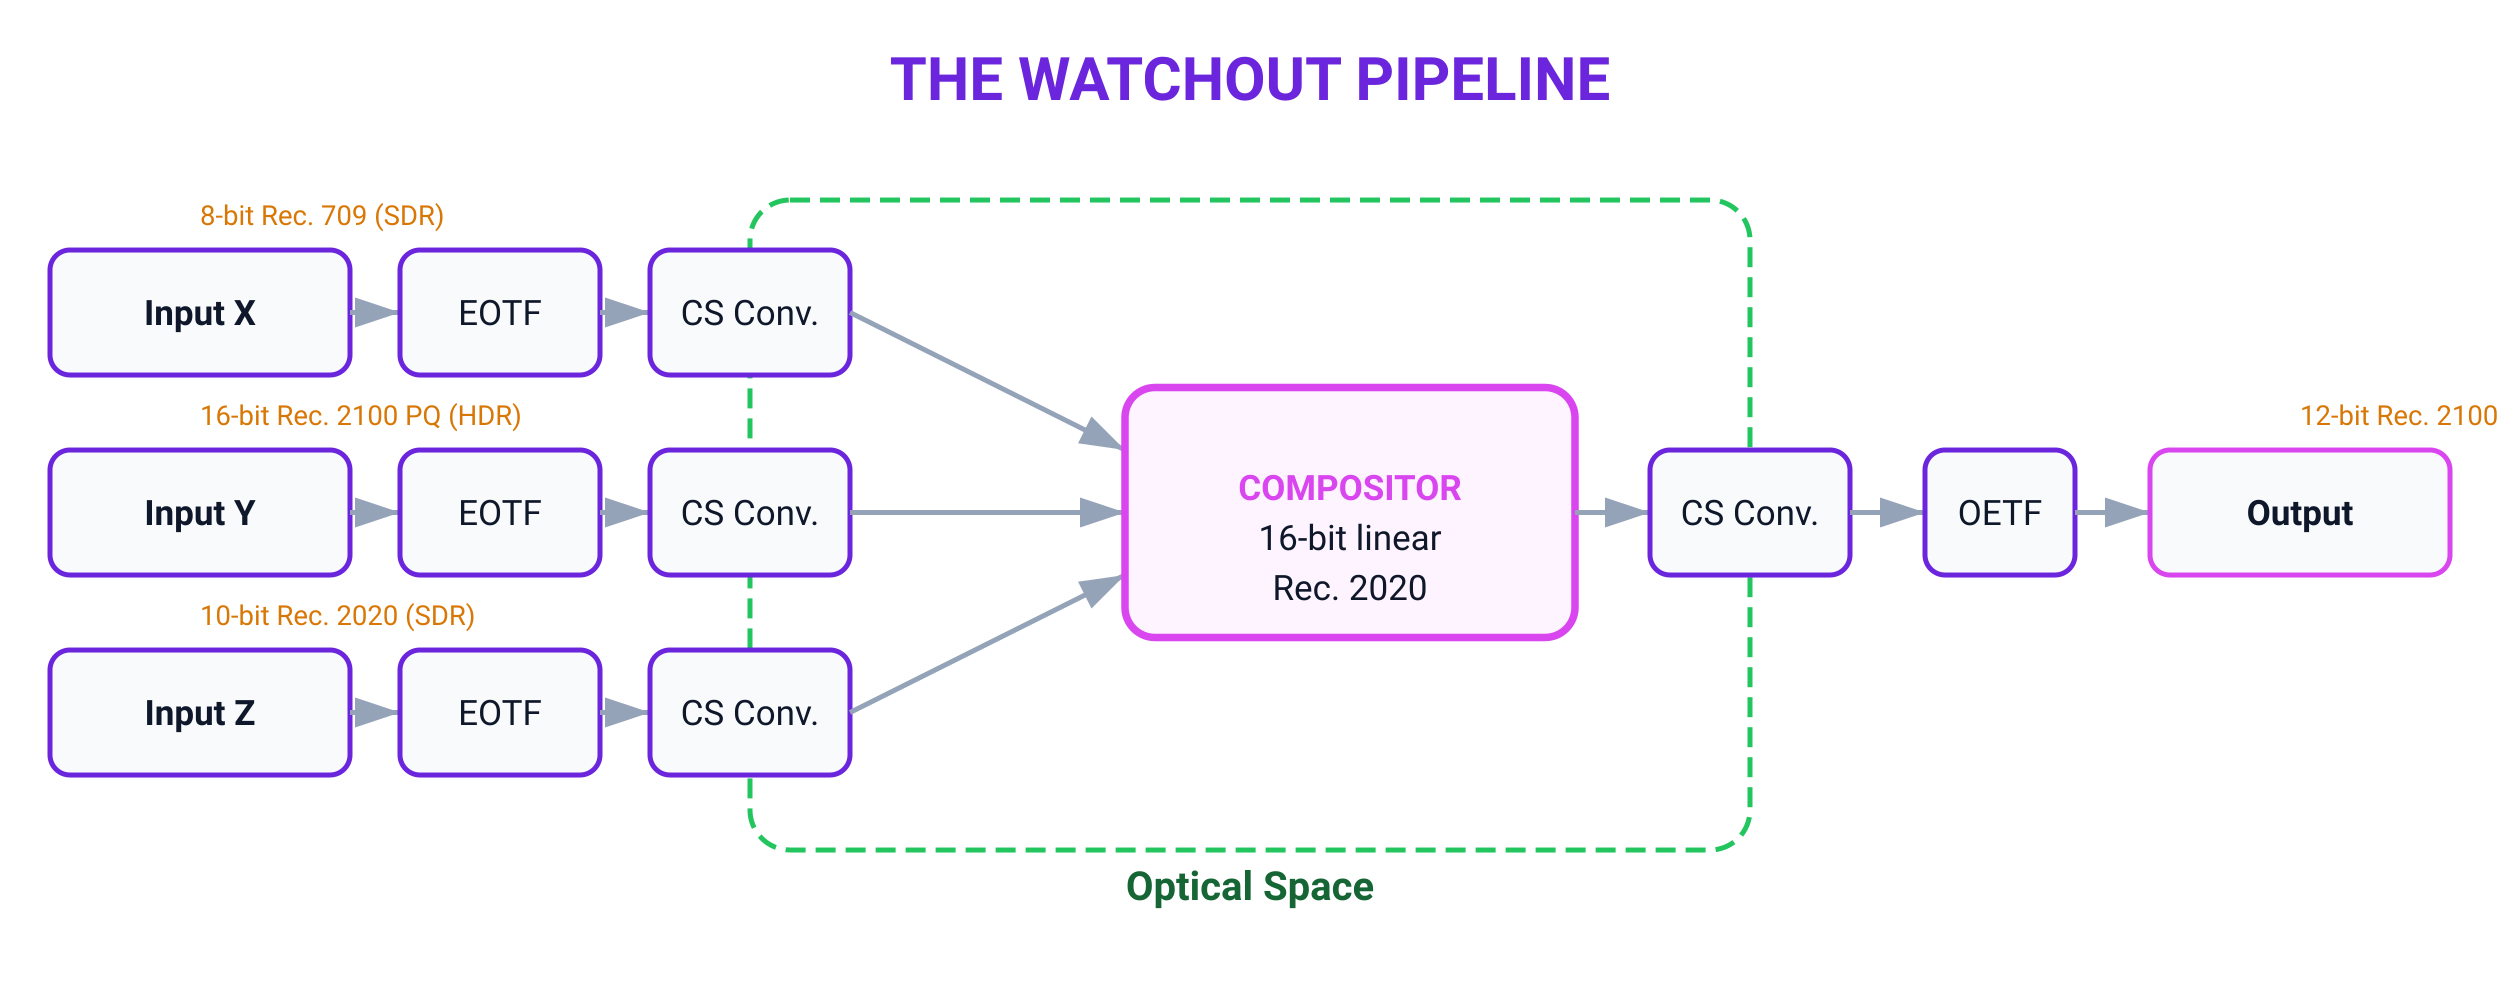
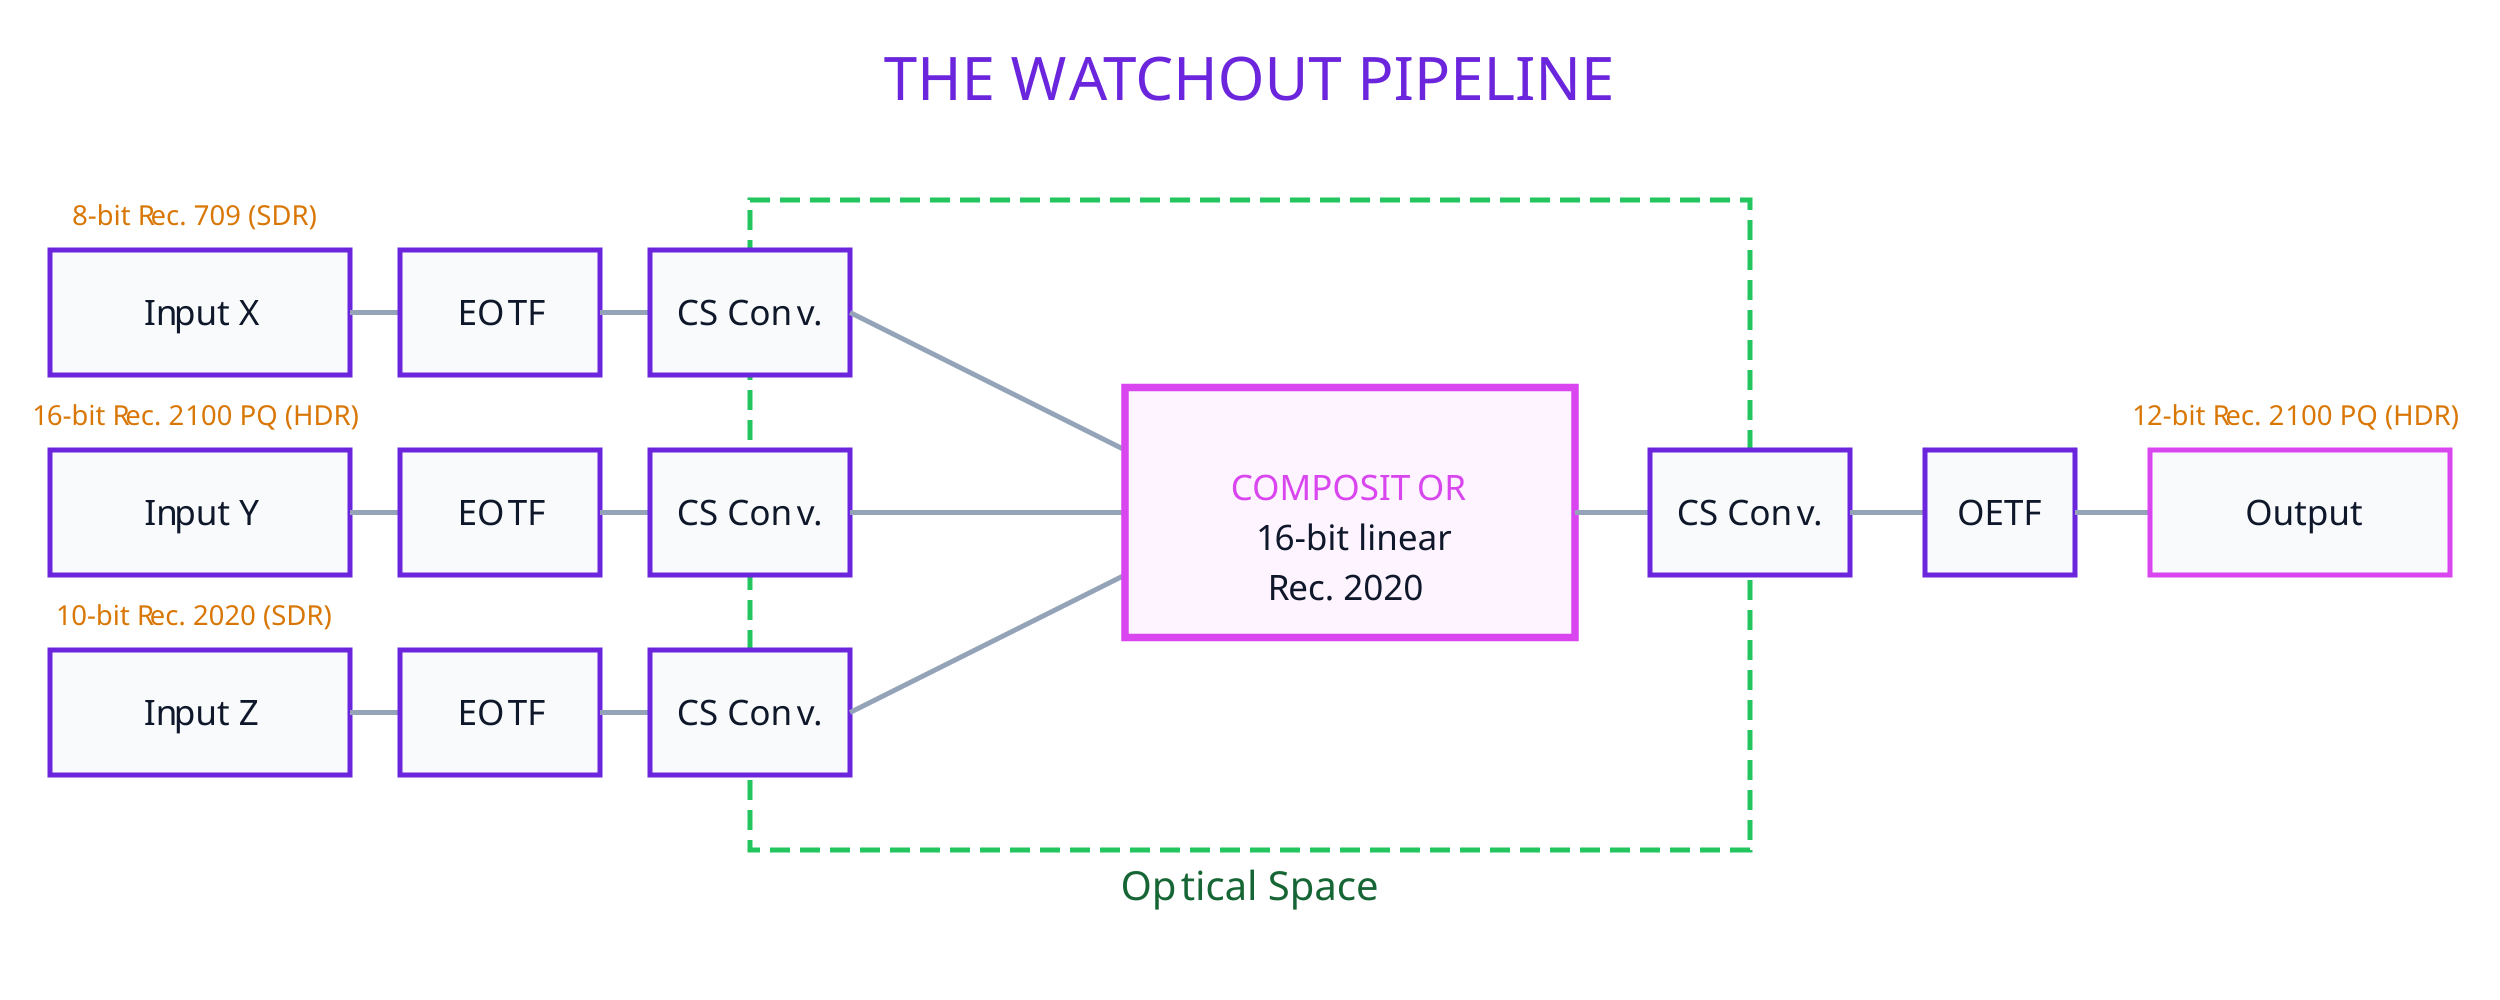
- <svg xmlns="http://www.w3.org/2000/svg" width="1000" height="400" viewBox="0 0 1000 400">
-   <defs>
-     <style>
-       .box { fill: #f8fafc; stroke: #6B25DD; stroke-width: 2; rx: 8; ry: 8; }
-       .box-compositor { fill: #fdf4ff; stroke: #d946ef; stroke-width: 3; rx: 12; ry: 12; }
-       .optical-space { fill: none; stroke: #22c55e; stroke-width: 2; stroke-dasharray: 8 4; rx: 16; ry: 16; }
-       .line { stroke: #94a3b8; stroke-width: 2; fill: none; marker-end: url(#arrow); }
-       text { font-family: -apple-system, BlinkMacSystemFont, "Segoe UI", Roboto, Helvetica, Arial, sans-serif; }
-       .text { font-size: 14px; text-anchor: middle; fill: #0f172a; }
-       .text-sub { font-size: 11px; fill: #64748b; }
-       .text-title { font-size: 24px; font-weight: 700; fill: #6B25DD; text-anchor: middle; }
-       .text-label { font-size: 12px; font-weight: 600; fill: #166534; text-anchor: middle; }
-     </style>
-     <marker id="arrow" markerWidth="10" markerHeight="10" refX="9" refY="3" orient="auto" markerUnits="strokeWidth">
-       <path d="M0,0 L0,6 L9,3 z" fill="#94a3b8" />
-     </marker>
-   </defs>
-   <text x="500" y="40" class="text-title">THE WATCHOUT PIPELINE</text>
-   <rect x="300" y="80" width="400" height="260" class="optical-space" />
-   <text x="500" y="360" class="text-label" style="font-size: 16px;">Optical Space</text>
-   <g transform="translate(20, 100)">
-     <text x="60" y="-10" class="text-sub" style="fill:#d97706">8-bit Rec. 709 (SDR)</text>
-     <rect width="120" height="50" class="box" />
-     <text x="60" y="30" class="text" style="font-weight:600">Input X</text>
+ <svg xmlns="http://www.w3.org/2000/svg" width="100%" height="100%" viewBox="0 0 1000 400" version="1.1" xml:space="preserve" style="fill-rule:evenodd;clip-rule:evenodd;">
+   <g transform="matrix(1,0,0,1,500,40)">
+     <text x="-146.49px" y="0px" style="font-family:'Futura-Medium', 'Futura', sans-serif;font-weight:500;font-size:24px;fill:rgb(107,37,221);">THE W<tspan x="-72.416px -55.646px -44.713px -27.393px -9.791px " y="0px 0px 0px 0px 0px ">ATCHO</tspan>UT PIPELINE</text>
  </g>
-   <path d="M140,125 L160,125" class="line" />
-   <g transform="translate(160, 100)">
-     <rect width="80" height="50" class="box" />
-     <text x="40" y="30" class="text">EOTF</text>
+   <rect x="300" y="80" width="400" height="260" style="fill:none;stroke:rgb(34,197,94);stroke-width:2px;stroke-dasharray:8,4;" />
+   <g transform="matrix(1,0,0,1,500,360)">
+     <text x="-51.762px" y="0px" style="font-family:'Futura-Medium', 'Futura', sans-serif;font-weight:500;font-size:16px;fill:rgb(22,101,52);">Op<tspan x="-27.73px -23.355px " y="0px 0px ">ti</tspan>cal Space</text>
  </g>
-   <path d="M240,125 L260,125" class="line" />
-   <g transform="translate(260, 100)">
-     <rect width="80" height="50" class="box" />
-     <text x="40" y="30" class="text">CS Conv.</text>
+   <g transform="matrix(1,0,0,1,20,100)">
+     <g transform="matrix(1,0,0,1,60,-10)">
+       <text x="-51.162px" y="0px" style="font-family:'Futura-Medium', 'Futura', sans-serif;font-weight:500;font-size:11px;fill:rgb(217,119,6);">8-bit R<tspan x="-19.795px -13.71px " y="0px 0px ">ec</tspan>. 709 (SDR)</text>
+     </g>
+     <rect x="0" y="0" width="120" height="50" style="fill:rgb(248,250,252);stroke:rgb(107,37,221);stroke-width:2px;" />
+     <g transform="matrix(1,0,0,1,60,30)">
+       <text x="-22.398px" y="0px" style="font-family:'Futura-Medium', 'Futura', sans-serif;font-weight:500;font-size:14px;fill:rgb(15,23,42);">In<tspan x="-10.421px -2.027px " y="0px 0px ">pu</tspan>t X</text>
+     </g>
  </g>
-   <path d="M340,125 L450,180" class="line" />
-   <g transform="translate(20, 180)">
-     <text x="60" y="-10" class="text-sub" style="fill:#d97706">16-bit Rec. 2100 PQ (HDR)</text>
-     <rect width="120" height="50" class="box" />
-     <text x="60" y="30" class="text" style="font-weight:600">Input Y</text>
+   <path d="M140,125L160,125" style="fill:none;fill-rule:nonzero;stroke:rgb(148,163,184);stroke-width:2px;" />
+   <g transform="matrix(1,0,0,1,160,100)">
+     <rect x="0" y="0" width="80" height="50" style="fill:rgb(248,250,252);stroke:rgb(107,37,221);stroke-width:2px;" />
+     <g transform="matrix(1,0,0,1,40,30)">
+       <text x="-16.96px" y="0px" style="font-family:'Futura-Medium', 'Futura', sans-serif;font-weight:500;font-size:14px;fill:rgb(15,23,42);">EO<tspan x="3.09px 9.844px " y="0px 0px ">TF</tspan>
+       </text>
+     </g>
  </g>
-   <path d="M140,205 L160,205" class="line" />
-   <g transform="translate(160, 180)">
-     <rect width="80" height="50" class="box" />
-     <text x="40" y="30" class="text">EOTF</text>
+   <path d="M240,125L260,125" style="fill:none;fill-rule:nonzero;stroke:rgb(148,163,184);stroke-width:2px;" />
+   <g transform="matrix(1,0,0,1,260,100)">
+     <rect x="0" y="0" width="80" height="50" style="fill:rgb(248,250,252);stroke:rgb(107,37,221);stroke-width:2px;" />
+     <g transform="matrix(1,0,0,1,40,30)">
+       <text x="-29.282px" y="0px" style="font-family:'Futura-Medium', 'Futura', sans-serif;font-weight:500;font-size:14px;fill:rgb(15,23,42);">CS Con<tspan x="18.7px 24.961px " y="0px 0px ">v.</tspan>
+       </text>
+     </g>
  </g>
-   <path d="M240,205 L260,205" class="line" />
-   <g transform="translate(260, 180)">
-     <rect width="80" height="50" class="box" />
-     <text x="40" y="30" class="text">CS Conv.</text>
+   <path d="M340,125L450,180" style="fill:none;fill-rule:nonzero;stroke:rgb(148,163,184);stroke-width:2px;" />
+   <g transform="matrix(1,0,0,1,20,180)">
+     <g transform="matrix(1,0,0,1,60,-10)">
+       <text x="-67.085px" y="0px" style="font-family:'Futura-Medium', 'Futura', sans-serif;font-weight:500;font-size:11px;fill:rgb(217,119,6);">1<tspan x="-61.263px -54.474px " y="0px 0px ">6-</tspan>bit R<tspan x="-29.896px -23.81px " y="0px 0px ">ec</tspan>. 2<tspan x="-5.914px 0.215px 7.004px " y="0px 0px 0px ">100</tspan> PQ (HDR)</text>
+     </g>
+     <rect x="0" y="0" width="120" height="50" style="fill:rgb(248,250,252);stroke:rgb(107,37,221);stroke-width:2px;" />
+     <g transform="matrix(1,0,0,1,60,30)">
+       <text x="-22.275px" y="0px" style="font-family:'Futura-Medium', 'Futura', sans-serif;font-weight:500;font-size:14px;fill:rgb(15,23,42);">In<tspan x="-10.298px -1.904px " y="0px 0px ">pu</tspan>t Y</text>
+     </g>
  </g>
-   <path d="M340,205 L450,205" class="line" />
-   <g transform="translate(20, 260)">
-     <text x="60" y="-10" class="text-sub" style="fill:#d97706">10-bit Rec. 2020 (SDR)</text>
-     <rect width="120" height="50" class="box" />
-     <text x="60" y="30" class="text" style="font-weight:600">Input Z</text>
+   <path d="M140,205L160,205" style="fill:none;fill-rule:nonzero;stroke:rgb(148,163,184);stroke-width:2px;" />
+   <g transform="matrix(1,0,0,1,160,180)">
+     <rect x="0" y="0" width="80" height="50" style="fill:rgb(248,250,252);stroke:rgb(107,37,221);stroke-width:2px;" />
+     <g transform="matrix(1,0,0,1,40,30)">
+       <text x="-16.96px" y="0px" style="font-family:'Futura-Medium', 'Futura', sans-serif;font-weight:500;font-size:14px;fill:rgb(15,23,42);">EO<tspan x="3.09px 9.844px " y="0px 0px ">TF</tspan>
+       </text>
+     </g>
  </g>
-   <path d="M140,285 L160,285" class="line" />
-   <g transform="translate(160, 260)">
-     <rect width="80" height="50" class="box" />
-     <text x="40" y="30" class="text">EOTF</text>
+   <path d="M240,205L260,205" style="fill:none;fill-rule:nonzero;stroke:rgb(148,163,184);stroke-width:2px;" />
+   <g transform="matrix(1,0,0,1,260,180)">
+     <rect x="0" y="0" width="80" height="50" style="fill:rgb(248,250,252);stroke:rgb(107,37,221);stroke-width:2px;" />
+     <g transform="matrix(1,0,0,1,40,30)">
+       <text x="-29.282px" y="0px" style="font-family:'Futura-Medium', 'Futura', sans-serif;font-weight:500;font-size:14px;fill:rgb(15,23,42);">CS Con<tspan x="18.7px 24.961px " y="0px 0px ">v.</tspan>
+       </text>
+     </g>
  </g>
-   <path d="M240,285 L260,285" class="line" />
-   <g transform="translate(260, 260)">
-     <rect width="80" height="50" class="box" />
-     <text x="40" y="30" class="text">CS Conv.</text>
+   <path d="M340,205L450,205" style="fill:none;fill-rule:nonzero;stroke:rgb(148,163,184);stroke-width:2px;" />
+   <g transform="matrix(1,0,0,1,20,260)">
+     <g transform="matrix(1,0,0,1,60,-10)">
+       <text x="-57.621px" y="0px" style="font-family:'Futura-Medium', 'Futura', sans-serif;font-weight:500;font-size:11px;fill:rgb(217,119,6);">1<tspan x="-51.493px -44.704px " y="0px 0px ">0-</tspan>bit R<tspan x="-20.125px -14.04px " y="0px 0px ">ec</tspan>. 2020 (SDR)</text>
+     </g>
+     <rect x="0" y="0" width="120" height="50" style="fill:rgb(248,250,252);stroke:rgb(107,37,221);stroke-width:2px;" />
+     <g transform="matrix(1,0,0,1,60,30)">
+       <text x="-22.449px" y="0px" style="font-family:'Futura-Medium', 'Futura', sans-serif;font-weight:500;font-size:14px;fill:rgb(15,23,42);">In<tspan x="-10.473px -2.078px " y="0px 0px ">pu</tspan>t Z</text>
+     </g>
  </g>
-   <path d="M340,285 L450,230" class="line" />
-   <g transform="translate(450, 155)">
-     <rect width="180" height="100" class="box-compositor" />
-     <text x="90" y="45" class="text" style="font-weight:700; fill:#d946ef">COMPOSITOR</text>
-     <text x="90" y="65" class="text">16-bit linear</text>
-     <text x="90" y="85" class="text">Rec. 2020</text>
+   <path d="M140,285L160,285" style="fill:none;fill-rule:nonzero;stroke:rgb(148,163,184);stroke-width:2px;" />
+   <g transform="matrix(1,0,0,1,160,260)">
+     <rect x="0" y="0" width="80" height="50" style="fill:rgb(248,250,252);stroke:rgb(107,37,221);stroke-width:2px;" />
+     <g transform="matrix(1,0,0,1,40,30)">
+       <text x="-16.96px" y="0px" style="font-family:'Futura-Medium', 'Futura', sans-serif;font-weight:500;font-size:14px;fill:rgb(15,23,42);">EO<tspan x="3.09px 9.844px " y="0px 0px ">TF</tspan>
+       </text>
+     </g>
  </g>
-   <path d="M630,205 L660,205" class="line" />
-   <g transform="translate(660, 180)">
-     <rect width="80" height="50" class="box" />
-     <text x="40" y="30" class="text">CS Conv.</text>
+   <path d="M240,285L260,285" style="fill:none;fill-rule:nonzero;stroke:rgb(148,163,184);stroke-width:2px;" />
+   <g transform="matrix(1,0,0,1,260,260)">
+     <rect x="0" y="0" width="80" height="50" style="fill:rgb(248,250,252);stroke:rgb(107,37,221);stroke-width:2px;" />
+     <g transform="matrix(1,0,0,1,40,30)">
+       <text x="-29.282px" y="0px" style="font-family:'Futura-Medium', 'Futura', sans-serif;font-weight:500;font-size:14px;fill:rgb(15,23,42);">CS Con<tspan x="18.7px 24.961px " y="0px 0px ">v.</tspan>
+       </text>
+     </g>
  </g>
-   <path d="M740,205 L770,205" class="line" />
-   <g transform="translate(770, 180)">
-     <rect width="60" height="50" class="box" />
-     <text x="30" y="30" class="text">OETF</text>
+   <path d="M340,285L450,230" style="fill:none;fill-rule:nonzero;stroke:rgb(148,163,184);stroke-width:2px;" />
+   <g transform="matrix(1,0,0,1,450,155)">
+     <rect x="0" y="0" width="180" height="100" style="fill:rgb(253,244,255);stroke:rgb(217,70,239);stroke-width:3px;" />
+     <g transform="matrix(1,0,0,1,90,45)">
+       <text x="-47.715px" y="0px" style="font-family:'Futura-Medium', 'Futura', sans-serif;font-weight:500;font-size:14px;fill:rgb(217,70,239);">COMPOSIT<tspan x="26.776px 39.286px " y="0px 0px ">OR</tspan>
+       </text>
+     </g>
+     <g transform="matrix(1,0,0,1,90,65)">
+       <text x="-37.577px" y="0px" style="font-family:'Futura-Medium', 'Futura', sans-serif;font-weight:500;font-size:14px;fill:rgb(15,23,42);">1<tspan x="-30.167px -21.526px " y="0px 0px ">6-</tspan>bit linear</text>
+     </g>
+     <g transform="matrix(1,0,0,1,90,85)">
+       <text x="-32.912px" y="0px" style="font-family:'Futura-Medium', 'Futura', sans-serif;font-weight:500;font-size:14px;fill:rgb(15,23,42);">R<tspan x="-24.708px -16.963px " y="0px 0px ">ec</tspan>. 2020</text>
+     </g>
  </g>
-   <path d="M830,205 L860,205" class="line" />
-   <g transform="translate(860, 180)">
-     <text x="60" y="-10" class="text-sub" style="fill:#d97706">12-bit Rec. 2100 PQ (HDR)</text>
-     <rect width="120" height="50" class="box" style="stroke:#d946ef" />
-     <text x="60" y="30" class="text" style="font-weight:600">Output</text>
+   <path d="M630,205L660,205" style="fill:none;fill-rule:nonzero;stroke:rgb(148,163,184);stroke-width:2px;" />
+   <g transform="matrix(1,0,0,1,660,180)">
+     <rect x="0" y="0" width="80" height="50" style="fill:rgb(248,250,252);stroke:rgb(107,37,221);stroke-width:2px;" />
+     <g transform="matrix(1,0,0,1,40,30)">
+       <text x="-29.282px" y="0px" style="font-family:'Futura-Medium', 'Futura', sans-serif;font-weight:500;font-size:14px;fill:rgb(15,23,42);">CS Con<tspan x="18.7px 24.961px " y="0px 0px ">v.</tspan>
+       </text>
+     </g>
+   </g>
+   <path d="M740,205L770,205" style="fill:none;fill-rule:nonzero;stroke:rgb(148,163,184);stroke-width:2px;" />
+   <g transform="matrix(1,0,0,1,770,180)">
+     <rect x="0" y="0" width="60" height="50" style="fill:rgb(248,250,252);stroke:rgb(107,37,221);stroke-width:2px;" />
+     <g transform="matrix(1,0,0,1,30,30)">
+       <text x="-17.148px" y="0px" style="font-family:'Futura-Medium', 'Futura', sans-serif;font-weight:500;font-size:14px;fill:rgb(15,23,42);">OETF</text>
+     </g>
+   </g>
+   <path d="M830,205L860,205" style="fill:none;fill-rule:nonzero;stroke:rgb(148,163,184);stroke-width:2px;" />
+   <g transform="matrix(1,0,0,1,860,180)">
+     <g transform="matrix(1,0,0,1,60,-10)">
+       <text x="-67.133px" y="0px" style="font-family:'Futura-Medium', 'Futura', sans-serif;font-weight:500;font-size:11px;fill:rgb(217,119,6);">1<tspan x="-61.214px -54.425px " y="0px 0px ">2-</tspan>bit R<tspan x="-29.847px -23.762px " y="0px 0px ">ec</tspan>. 2<tspan x="-5.865px 0.263px 7.052px " y="0px 0px 0px ">100</tspan> PQ (HDR)</text>
+     </g>
+     <rect x="0" y="0" width="120" height="50" style="fill:rgb(248,250,252);stroke:rgb(217,70,239);stroke-width:2px;" />
+     <g transform="matrix(1,0,0,1,60,30)">
+       <text x="-21.909px" y="0px" style="font-family:'Futura-Medium', 'Futura', sans-serif;font-weight:500;font-size:14px;fill:rgb(15,23,42);">Output</text>
+     </g>
  </g>
</svg>
